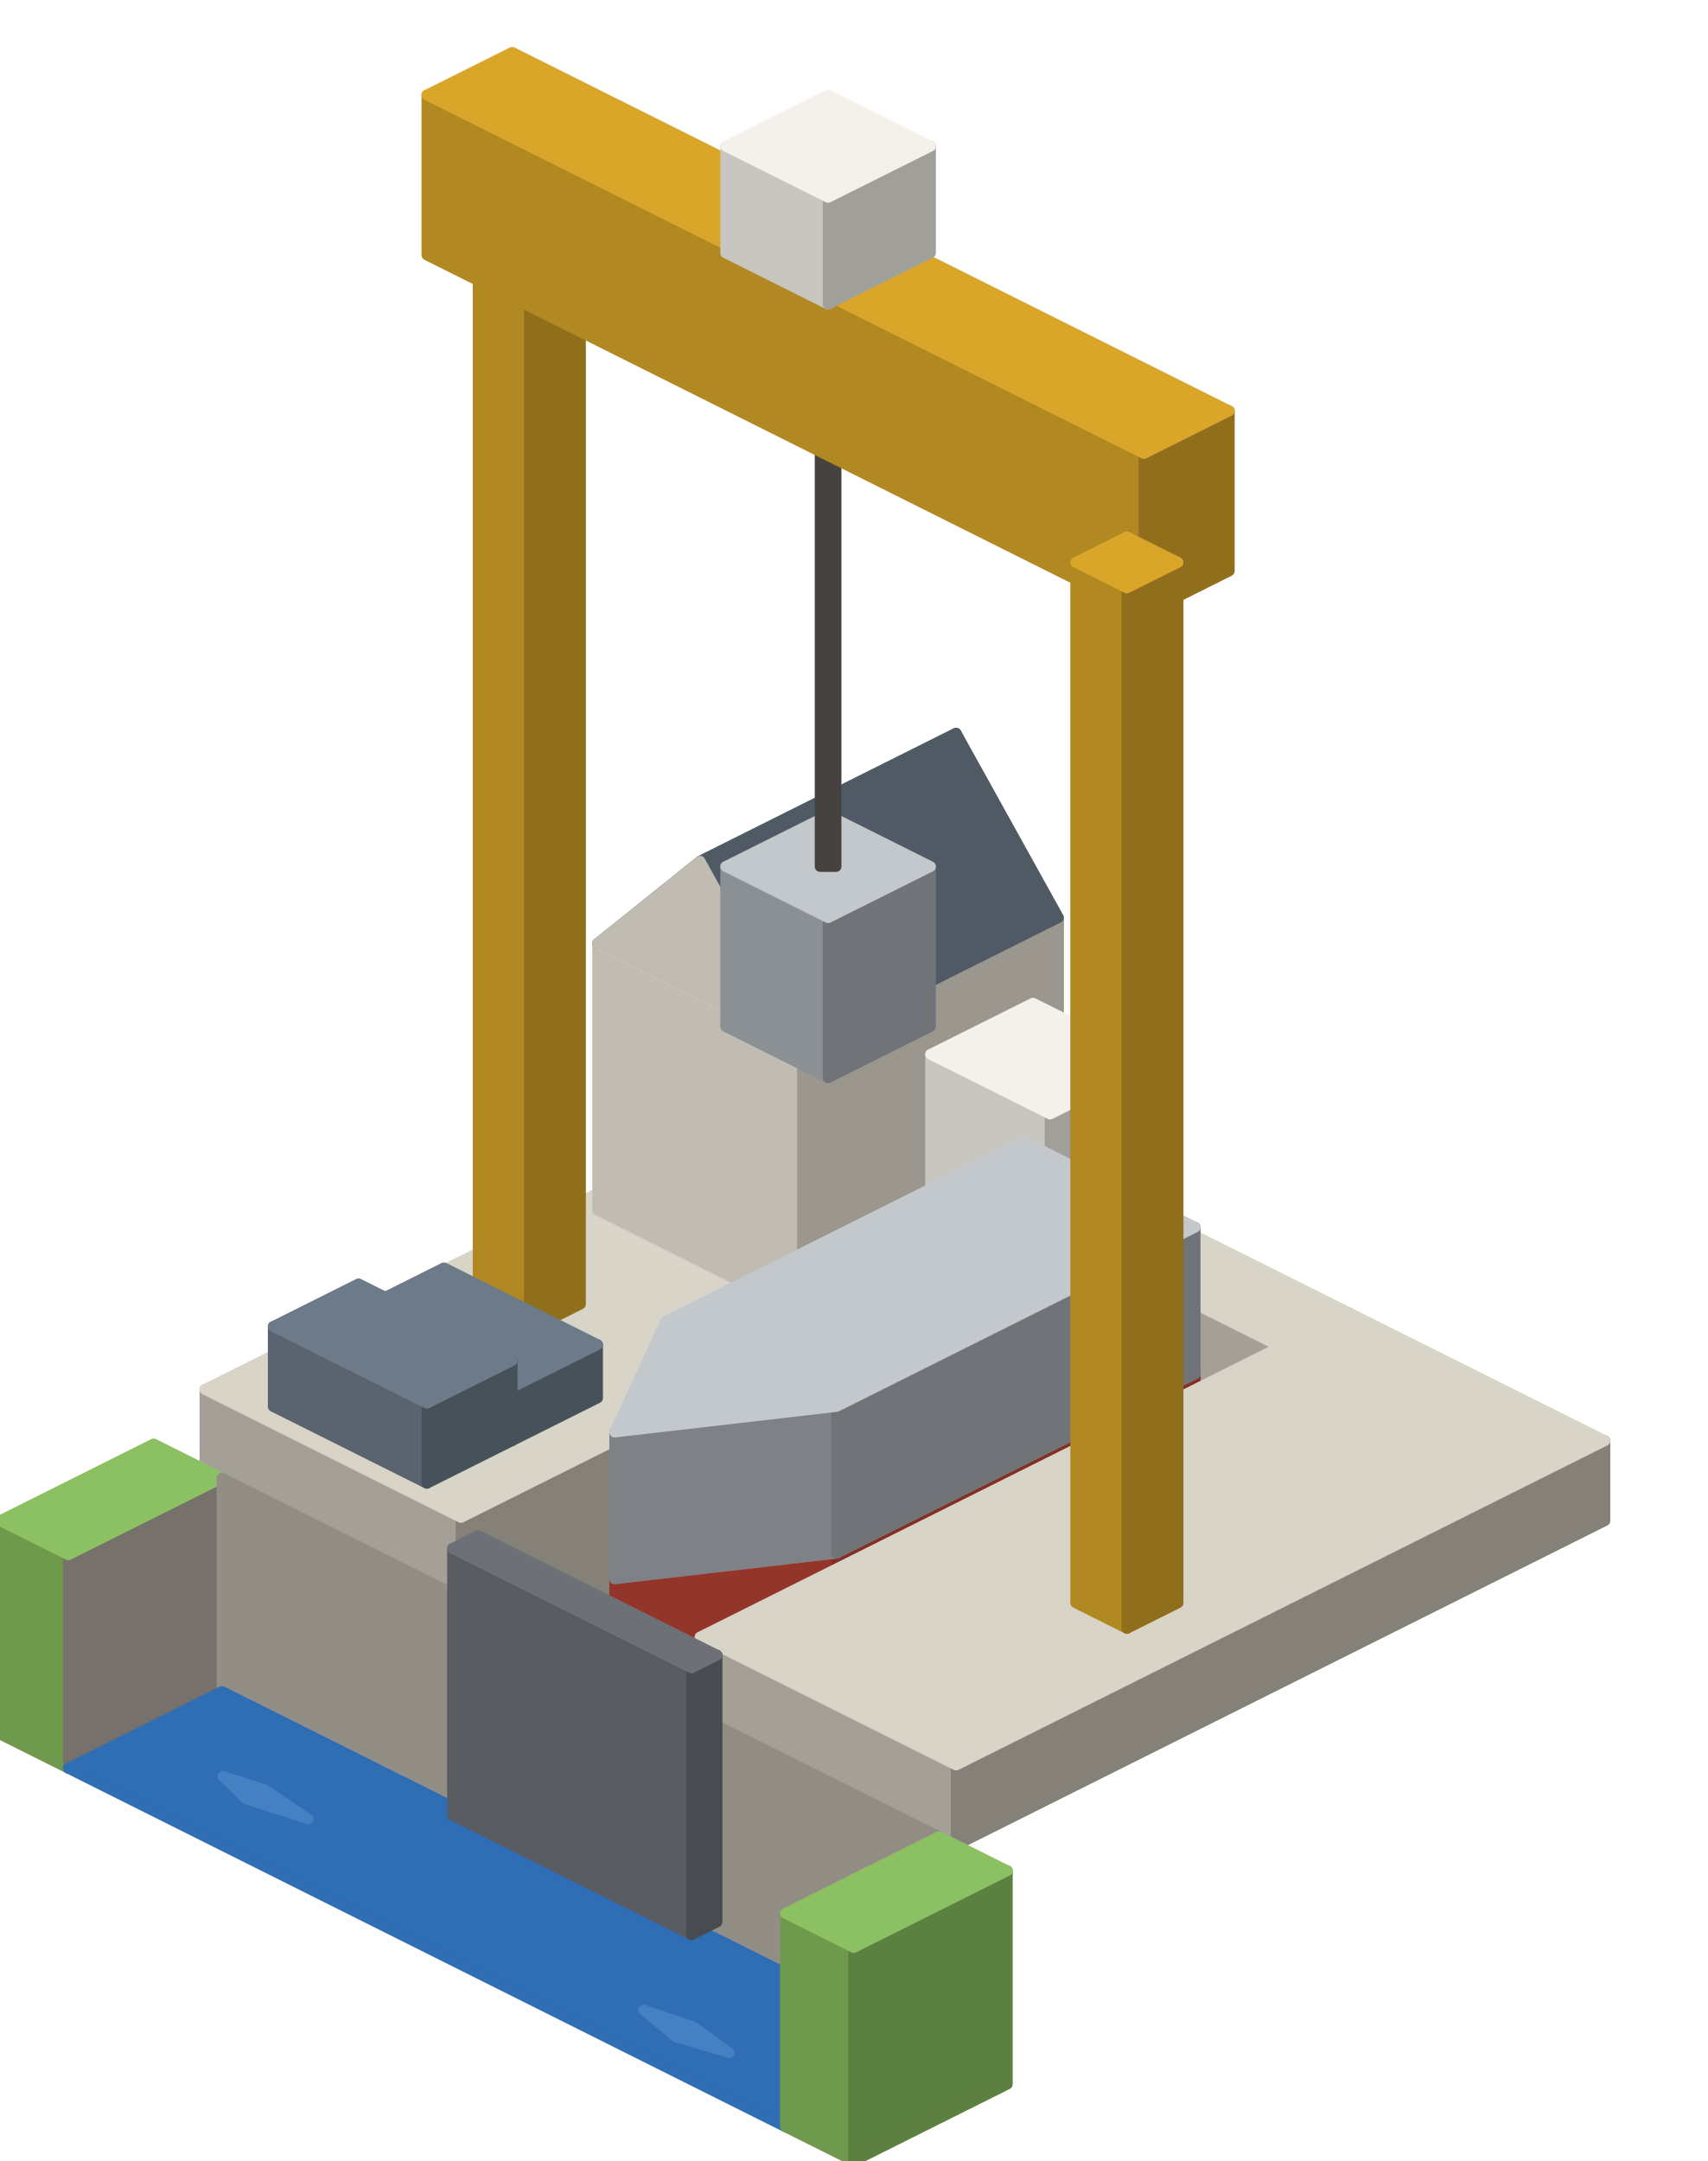
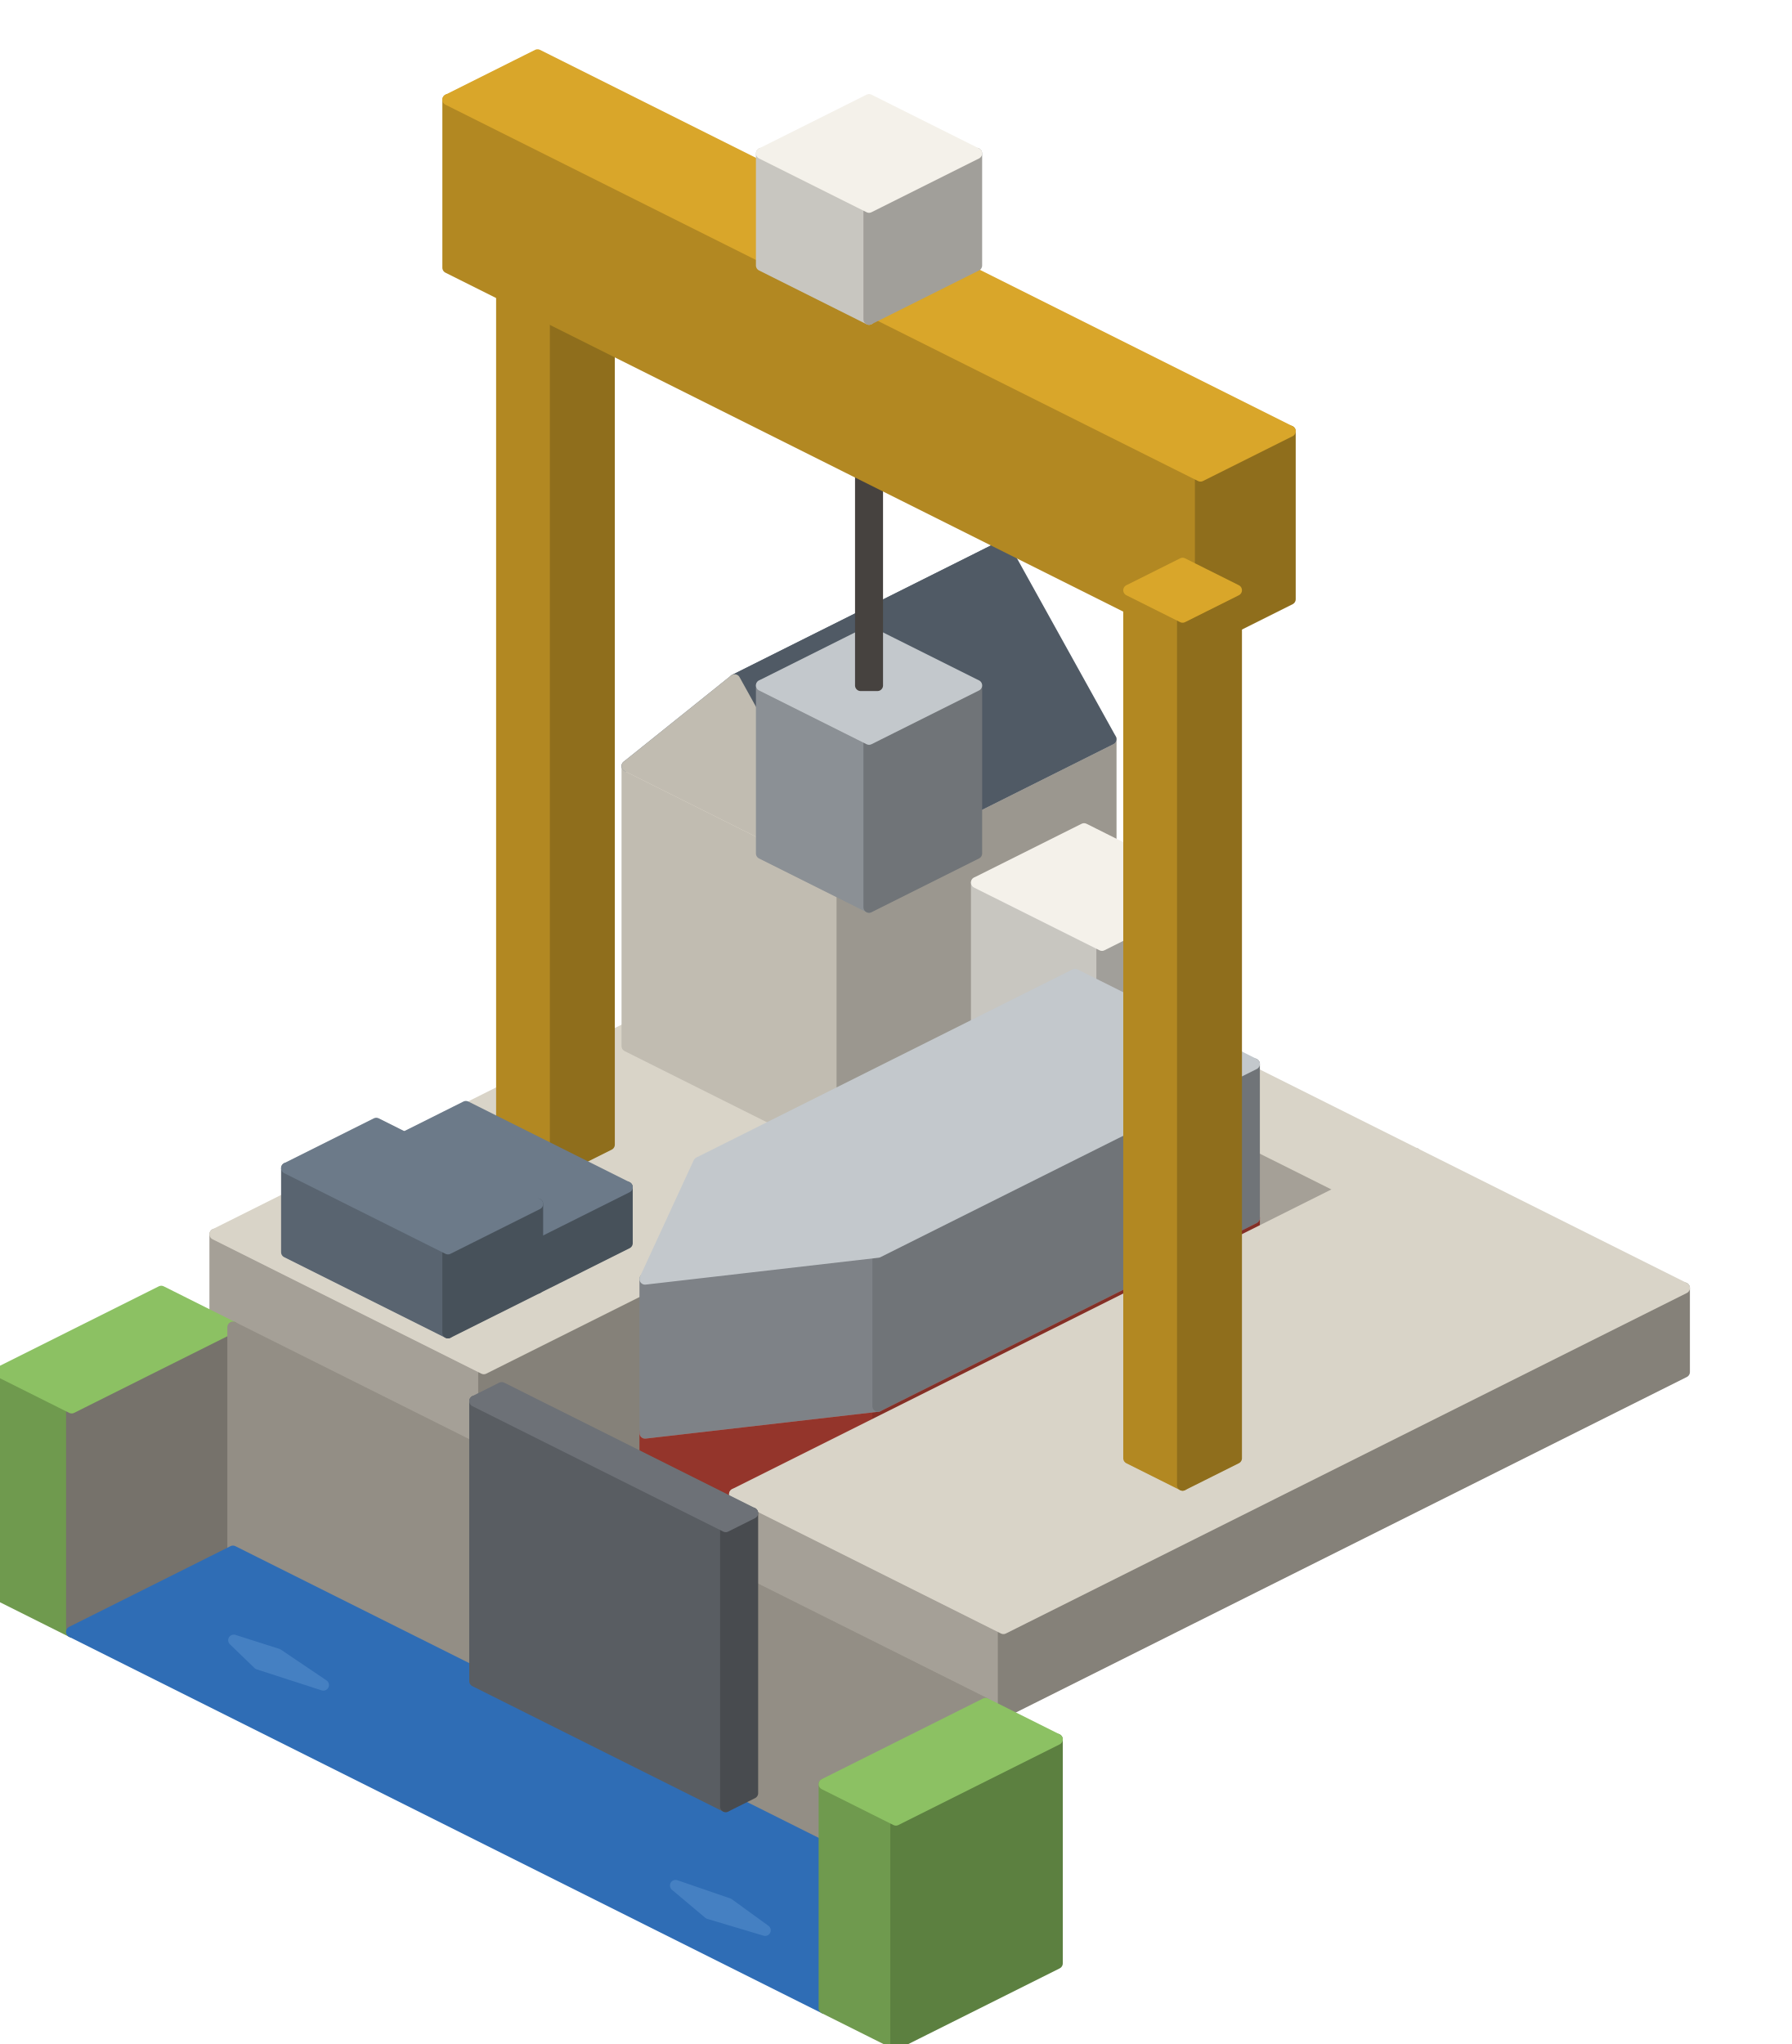
- <svg xmlns="http://www.w3.org/2000/svg" width="64" height="81" viewBox="0 0 64 81">
-   <g transform="translate(0 41)" stroke-linejoin="round" stroke-width="0.4">
+ <svg xmlns="http://www.w3.org/2000/svg" width="64" height="73" viewBox="0 0 64 73">
+   <g transform="translate(0 33)" stroke-linejoin="round" stroke-width="0.4">
    <polygon points="7.68,20.08 17.28,24.88 17.28,15.88 7.68,11.08" fill="#a5a097" stroke="#a5a097" />
    <polygon points="41.60,12.72 17.28,24.88 17.28,15.88 41.60,3.72" fill="#858179" stroke="#858179" />
    <polygon points="32.00,-1.08 41.60,3.72 17.28,15.88 7.68,11.08" fill="#d9d4c8" stroke="#d9d4c8" />
    <polygon points="22.40,4.36 30.08,8.20 30.08,-1.80 22.40,-5.64" fill="#c1bcb1" stroke="#c1bcb1" />
    <polygon points="39.68,3.40 30.08,8.20 30.08,-1.80 39.68,-6.60" fill="#9b978f" stroke="#9b978f" />
    <polygon points="32.00,-10.44 39.68,-6.60 30.08,-1.80 22.40,-5.64" fill="#ebe5d8" stroke="#ebe5d8" />
    <polygon points="32.00,-10.44 22.40,-5.64 26.24,-8.72 35.84,-13.52" fill="#63707e" stroke="#63707e" />
    <polygon points="39.68,-6.60 30.08,-1.80 26.24,-8.72 35.84,-13.52" fill="#505a65" stroke="#505a65" />
    <polygon points="22.40,-5.64 30.08,-1.80 26.24,-8.72" fill="#c1bcb1" stroke="#c1bcb1" />
    <polygon points="39.04,14.00 48.00,18.48 48.00,9.48 39.04,5.00" fill="#a5a097" stroke="#a5a097" />
    <polygon points="50.56,17.20 48.00,18.48 48.00,9.48 50.56,8.20" fill="#858179" stroke="#858179" />
    <polygon points="41.60,3.72 50.56,8.20 48.00,9.48 39.04,5.00" fill="#d9d4c8" stroke="#d9d4c8" />
-     <polygon points="17.92,7.88 19.84,8.84 19.84,-30.16 17.92,-31.12" fill="#b28822" stroke="#b28822" />
-     <polygon points="21.76,7.88 19.84,8.84 19.84,-30.16 21.76,-31.12" fill="#8f6e1c" stroke="#8f6e1c" />
-     <polygon points="19.84,-32.08 21.76,-31.12 19.84,-30.16 17.92,-31.12" fill="#d9a62a" stroke="#d9a62a" />
+     <polygon points="17.92,7.88 19.84,8.84 19.84,-22.16 17.92,-23.12" fill="#b28822" stroke="#b28822" />
+     <polygon points="21.76,7.88 19.84,8.84 19.84,-22.16 21.76,-23.12" fill="#8f6e1c" stroke="#8f6e1c" />
+     <polygon points="19.84,-24.08 21.76,-23.12 19.84,-22.16 17.92,-23.12" fill="#d9a62a" stroke="#d9a62a" />
    <polygon points="0.00,24.00 2.56,25.28 2.56,17.28 0.00,16.00" fill="#6f9a4e" stroke="#6f9a4e" />
    <polygon points="2.56,25.28 8.32,22.40 8.32,14.40 2.56,17.28" fill="#76726b" stroke="#76726b" />
    <polygon points="5.76,13.12 0.00,16.00 2.56,17.28 8.32,14.40" fill="#8cc163" stroke="#8cc163" />
    <polygon points="34.88,4.52 39.36,6.76 39.36,0.76 34.88,-1.48" fill="#c8c6c0" stroke="#c8c6c0" />
    <polygon points="43.20,4.84 39.36,6.76 39.36,0.76 43.20,-1.16" fill="#a19f9a" stroke="#a19f9a" />
    <polygon points="38.72,-3.40 43.20,-1.16 39.36,0.76 34.88,-1.48" fill="#f4f1ea" stroke="#f4f1ea" />
    <polygon points="13.44,10.12 19.20,13.00 19.20,11.00 13.44,8.12" fill="#596470" stroke="#596470" />
    <polygon points="22.40,11.40 19.20,13.00 19.20,11.00 22.40,9.40" fill="#47515a" stroke="#47515a" />
    <polygon points="16.64,6.52 22.40,9.40 19.20,11.00 13.44,8.12" fill="#6c7a89" stroke="#6c7a89" />
    <polygon points="10.24,11.72 16.00,14.60 16.00,11.60 10.24,8.72" fill="#596470" stroke="#596470" />
    <polygon points="19.20,13.00 16.00,14.60 16.00,11.60 19.20,10.00" fill="#47515a" stroke="#47515a" />
    <polygon points="13.44,7.12 19.20,10.00 16.00,11.60 10.24,8.72" fill="#6c7a89" stroke="#6c7a89" />
    <polygon points="17.92,24.56 26.88,29.04 26.88,28.74 17.92,24.26" fill="#74716c" stroke="#74716c" />
    <polygon points="48.00,18.48 26.88,29.04 26.88,28.74 48.00,18.18" fill="#5d5b57" stroke="#5d5b57" />
    <polygon points="39.04,13.70 48.00,18.18 26.88,28.74 17.92,24.26" fill="#8d8a84" stroke="#8d8a84" />
    <polygon points="23.04,26.18 31.36,25.22 31.36,17.22 23.04,18.18" fill="#94352b" stroke="#94352b" />
    <polygon points="31.36,25.22 44.80,18.50 44.80,10.50 31.36,17.22" fill="#842f26" stroke="#842f26" />
    <polygon points="38.40,7.30 24.96,14.02 23.04,18.18 31.36,17.22 44.80,10.50" fill="#c8473a" stroke="#c8473a" />
    <polygon points="23.04,18.18 31.36,17.22 31.36,11.72 23.04,12.68" fill="#7e8287" stroke="#7e8287" />
    <polygon points="31.36,17.22 44.80,10.50 44.80,5.00 31.36,11.72" fill="#707478" stroke="#707478" />
    <polygon points="38.40,1.80 24.96,8.52 23.04,12.68 31.36,11.72 44.80,5.00" fill="#c3c8cc" stroke="#c3c8cc" />
    <polygon points="27.20,-2.52 31.04,-0.60 31.04,-6.60 27.20,-8.52" fill="#8b9095" stroke="#8b9095" />
    <polygon points="34.88,-2.52 31.04,-0.60 31.04,-6.60 34.88,-8.52" fill="#707478" stroke="#707478" />
    <polygon points="31.04,-10.44 34.88,-8.52 31.04,-6.60 27.20,-8.52" fill="#c3c8cc" stroke="#c3c8cc" />
-     <polygon points="30.74,-25.52 30.74,-8.52 31.34,-8.52 31.34,-25.52" fill="#46423f" stroke="#46423f" />
-     <polygon points="16.00,-31.44 42.88,-18.00 42.88,-24.00 16.00,-37.44" fill="#b28822" stroke="#b28822" />
-     <polygon points="46.08,-19.60 42.88,-18.00 42.88,-24.00 46.08,-25.60" fill="#8f6e1c" stroke="#8f6e1c" />
-     <polygon points="19.20,-39.04 46.08,-25.60 42.88,-24.00 16.00,-37.44" fill="#d9a62a" stroke="#d9a62a" />
-     <polygon points="27.20,-31.52 31.04,-29.60 31.04,-33.60 27.20,-35.52" fill="#c8c6c0" stroke="#c8c6c0" />
-     <polygon points="34.88,-31.52 31.04,-29.60 31.04,-33.60 34.88,-35.52" fill="#a19f9a" stroke="#a19f9a" />
-     <polygon points="31.04,-37.44 34.88,-35.52 31.04,-33.60 27.20,-35.52" fill="#f4f1ea" stroke="#f4f1ea" />
+     <polygon points="30.74,-17.52 30.74,-8.52 31.34,-8.52 31.34,-17.52" fill="#46423f" stroke="#46423f" />
+     <polygon points="16.00,-23.44 42.88,-10.00 42.88,-16.00 16.00,-29.44" fill="#b28822" stroke="#b28822" />
+     <polygon points="46.08,-11.60 42.88,-10.00 42.88,-16.00 46.08,-17.60" fill="#8f6e1c" stroke="#8f6e1c" />
+     <polygon points="19.20,-31.04 46.08,-17.60 42.88,-16.00 16.00,-29.44" fill="#d9a62a" stroke="#d9a62a" />
+     <polygon points="27.20,-23.52 31.04,-21.60 31.04,-25.60 27.20,-27.52" fill="#c8c6c0" stroke="#c8c6c0" />
+     <polygon points="34.88,-23.52 31.04,-21.60 31.04,-25.60 34.88,-27.52" fill="#a19f9a" stroke="#a19f9a" />
+     <polygon points="31.04,-29.44 34.88,-27.52 31.04,-25.60 27.20,-27.52" fill="#f4f1ea" stroke="#f4f1ea" />
    <polygon points="26.24,23.36 35.84,28.16 35.84,25.16 26.24,20.36" fill="#a5a097" stroke="#a5a097" />
    <polygon points="60.16,16.00 35.84,28.16 35.84,25.16 60.16,13.00" fill="#858179" stroke="#858179" />
    <polygon points="50.56,8.20 60.16,13.00 35.84,25.16 26.24,20.36" fill="#d9d4c8" stroke="#d9d4c8" />
-     <polygon points="40.32,19.08 42.24,20.04 42.24,-18.96 40.32,-19.92" fill="#b28822" stroke="#b28822" />
-     <polygon points="44.16,19.08 42.24,20.04 42.24,-18.96 44.16,-19.92" fill="#8f6e1c" stroke="#8f6e1c" />
-     <polygon points="42.24,-20.88 44.16,-19.92 42.24,-18.96 40.32,-19.92" fill="#d9a62a" stroke="#d9a62a" />
+     <polygon points="40.32,19.08 42.24,20.04 42.24,-10.96 40.32,-11.92" fill="#b28822" stroke="#b28822" />
+     <polygon points="44.16,19.08 42.24,20.04 42.24,-10.96 44.16,-11.92" fill="#8f6e1c" stroke="#8f6e1c" />
+     <polygon points="42.24,-12.88 44.16,-11.92 42.24,-10.96 40.32,-11.92" fill="#d9a62a" stroke="#d9a62a" />
    <polygon points="8.32,22.40 35.20,35.84 35.20,27.84 8.32,14.40" fill="#938e85" stroke="#938e85" />
    <polygon points="8.32,22.40 2.56,25.28 29.44,38.72 35.20,35.84" fill="#2f6db5" stroke="#2f6db5" />
    <polygon points="8.35,25.58 9.23,26.43 11.55,27.18 9.92,26.08" fill="#4580c2" stroke="#4580c2" />
    <polygon points="24.13,34.34 25.32,35.34 27.33,35.94 26.02,34.99" fill="#4580c2" stroke="#4580c2" />
    <polygon points="16.96,27.04 25.92,31.52 25.92,21.52 16.96,17.04" fill="#595d62" stroke="#595d62" />
    <polygon points="26.88,31.04 25.92,31.52 25.92,21.52 26.88,21.04" fill="#484b4f" stroke="#484b4f" />
    <polygon points="17.92,16.56 26.88,21.04 25.92,21.52 16.96,17.04" fill="#6d7177" stroke="#6d7177" />
    <polygon points="29.44,38.72 32.00,40.00 32.00,32.00 29.44,30.72" fill="#6f9a4e" stroke="#6f9a4e" />
    <polygon points="32.00,40.00 37.76,37.12 37.76,29.12 32.00,32.00" fill="#5c8040" stroke="#5c8040" />
    <polygon points="35.20,27.84 29.44,30.72 32.00,32.00 37.76,29.12" fill="#8cc163" stroke="#8cc163" />
  </g>
</svg>
